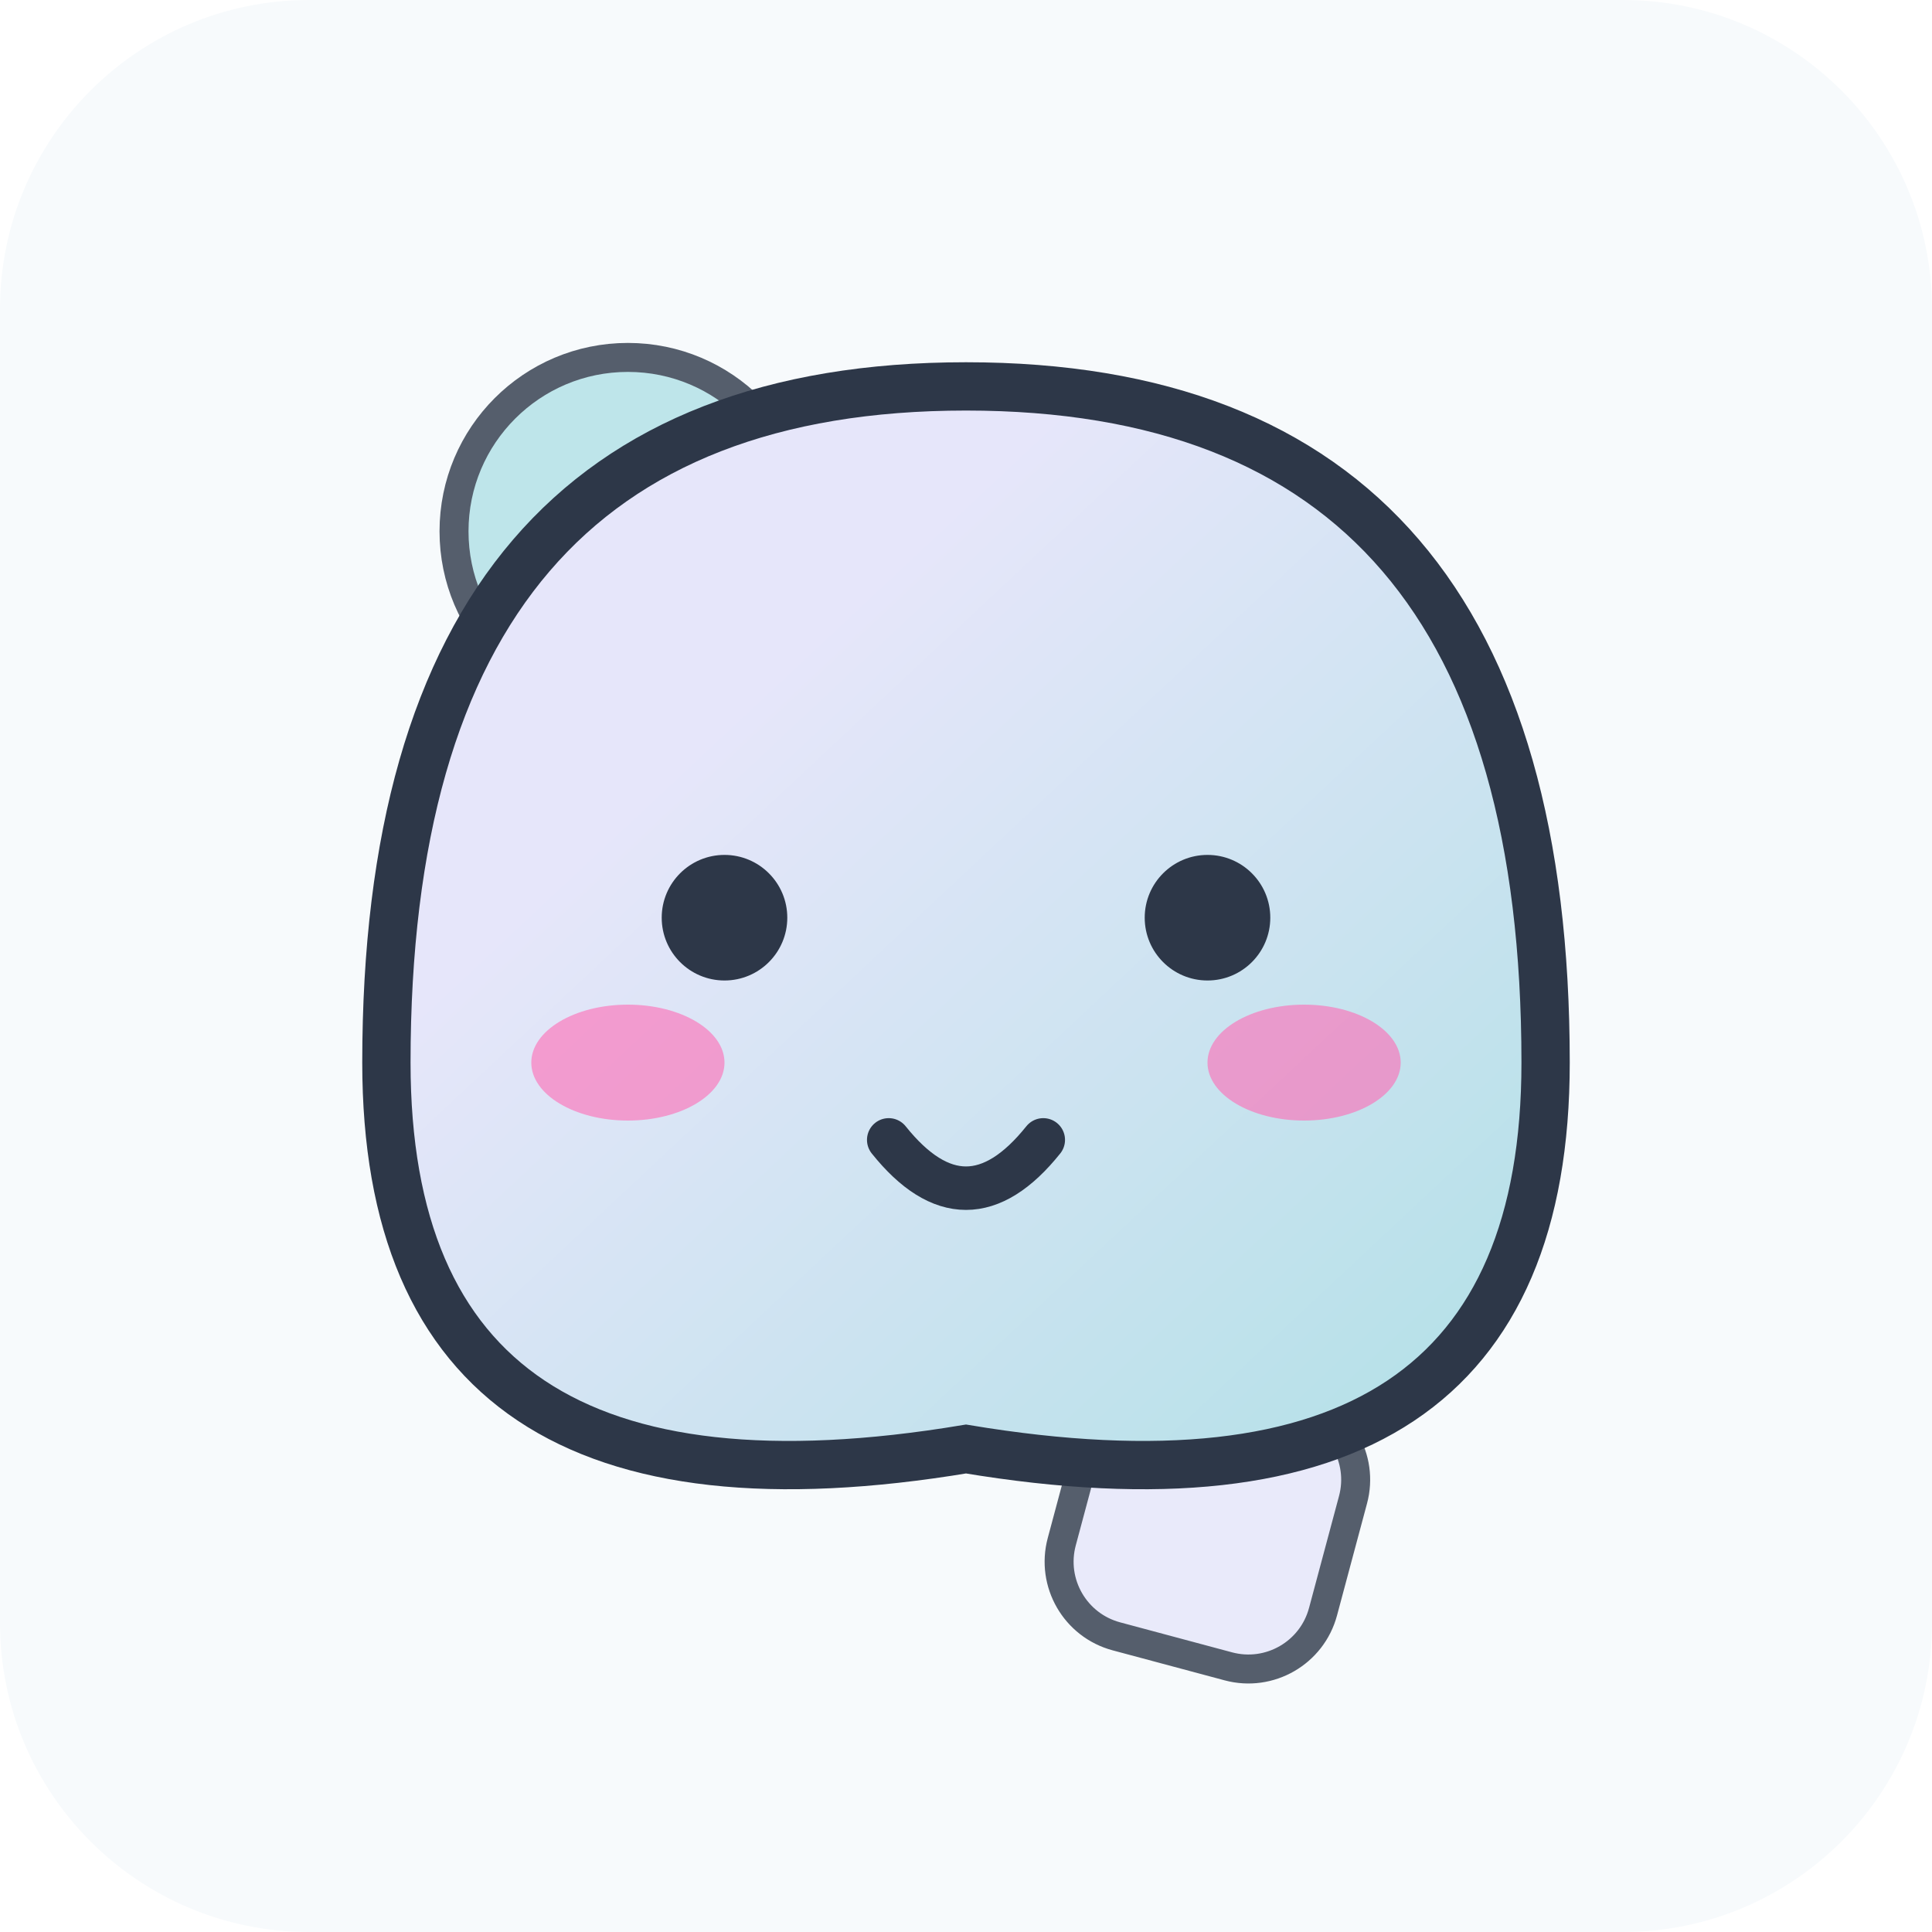
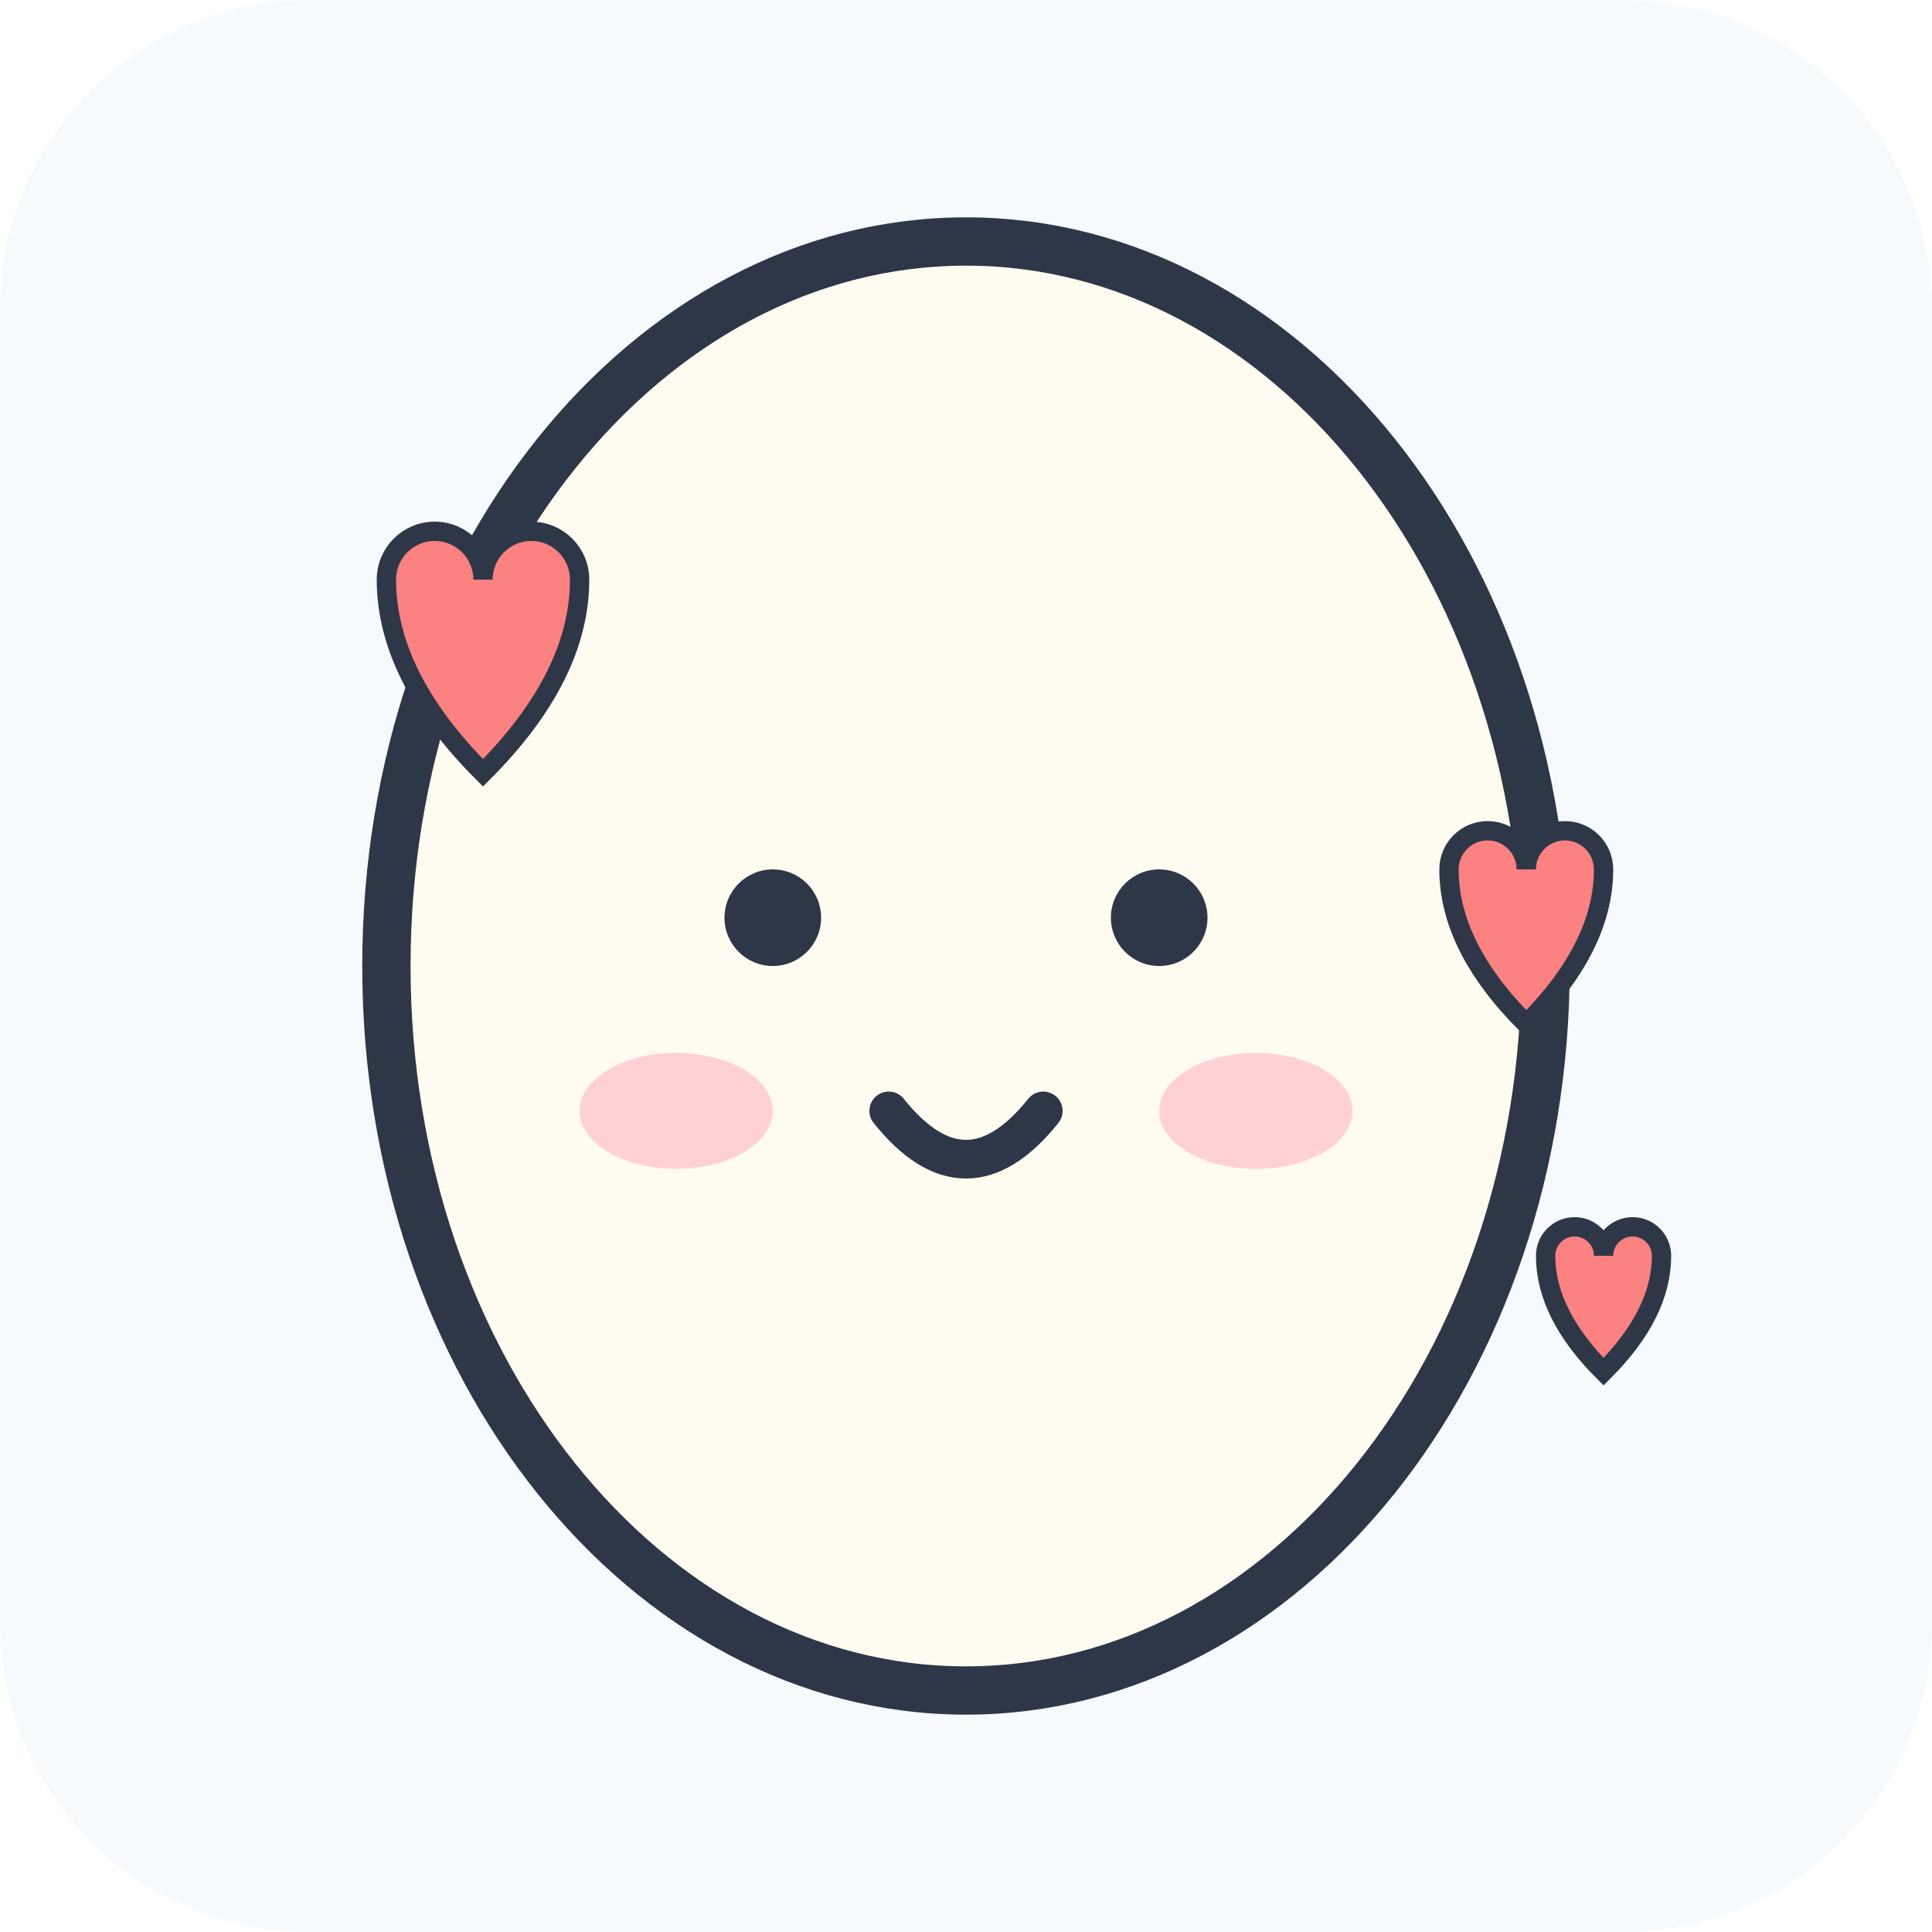
<svg xmlns="http://www.w3.org/2000/svg" width="200" height="200" viewBox="0 0 200 200">
-   <defs>
-     <linearGradient id="grad" x1="0%" y1="0%" x2="100%" y2="100%">
-       <stop offset="30%" stop-color="#E6E6FA" />
-       <stop offset="100%" stop-color="#B0E0E6" />
-     </linearGradient>
-   </defs>
  <rect width="200" height="200" fill="#F7FAFC" rx="32" />
  <g transform="translate(100, 100)">
-     <circle cx="-35" cy="-45" r="18" fill="#B0E0E6" opacity="0.8" stroke="#2D3748" stroke-width="3" />
-     <rect x="25" y="35" width="28" height="28" fill="#E6E6FA" opacity="0.8" stroke="#2D3748" stroke-width="3" rx="8" transform="rotate(15)" />
-     <path d="M 0 -60 Q 60 -60 60 10 Q 60 60 0 50 Q -60 60 -60 10 Q -60 -60 0 -60" fill="url(#grad)" stroke="#2D3748" stroke-width="5" />
-     <ellipse cx="-35" cy="10" rx="10" ry="6" fill="#FF69B4" opacity="0.6" />
-     <ellipse cx="35" cy="10" rx="10" ry="6" fill="#FF69B4" opacity="0.6" />
-     <circle cx="-25" cy="-5" r="6.5" fill="#2D3748" />
-     <circle cx="25" cy="-5" r="6.5" fill="#2D3748" />
-     <path d="M -8 18 Q 0 28 8 18" fill="none" stroke="#2D3748" stroke-width="4.5" stroke-linecap="round" />
+     <ellipse cx="0" cy="0" rx="60" ry="75" fill="#FFFBF0" stroke="#2D3748" stroke-width="5" />
+     <path d="M -60 -40 A 5 5 0 0 1 -50 -40 A 5 5 0 0 1 -40 -40 Q -40 -30 -50 -20 Q -60 -30 -60 -40 Z" fill="#FC8181" stroke="#2D3748" stroke-width="2" />
+     <path d="M 50 -10 A 4 4 0 0 1 58 -10 A 4 4 0 0 1 66 -10 Q 66 -2 58 6 Q 50 -2 50 -10 Z" fill="#FC8181" stroke="#2D3748" stroke-width="2" />
+     <path d="M 60 30 A 3 3 0 0 1 66 30 A 3 3 0 0 1 72 30 Q 72 36 66 42 Q 60 36 60 30 Z" fill="#FC8181" stroke="#2D3748" stroke-width="2" />
+     <ellipse cx="-30" cy="15" rx="10" ry="6" fill="#FFB6C1" opacity="0.6" />
+     <ellipse cx="30" cy="15" rx="10" ry="6" fill="#FFB6C1" opacity="0.6" />
+     <circle cx="-20" cy="-5" r="5" fill="#2D3748" />
+     <circle cx="20" cy="-5" r="5" fill="#2D3748" />
+     <path d="M -8 15 Q 0 25 8 15" fill="none" stroke="#2D3748" stroke-width="4" stroke-linecap="round" />
  </g>
</svg>
